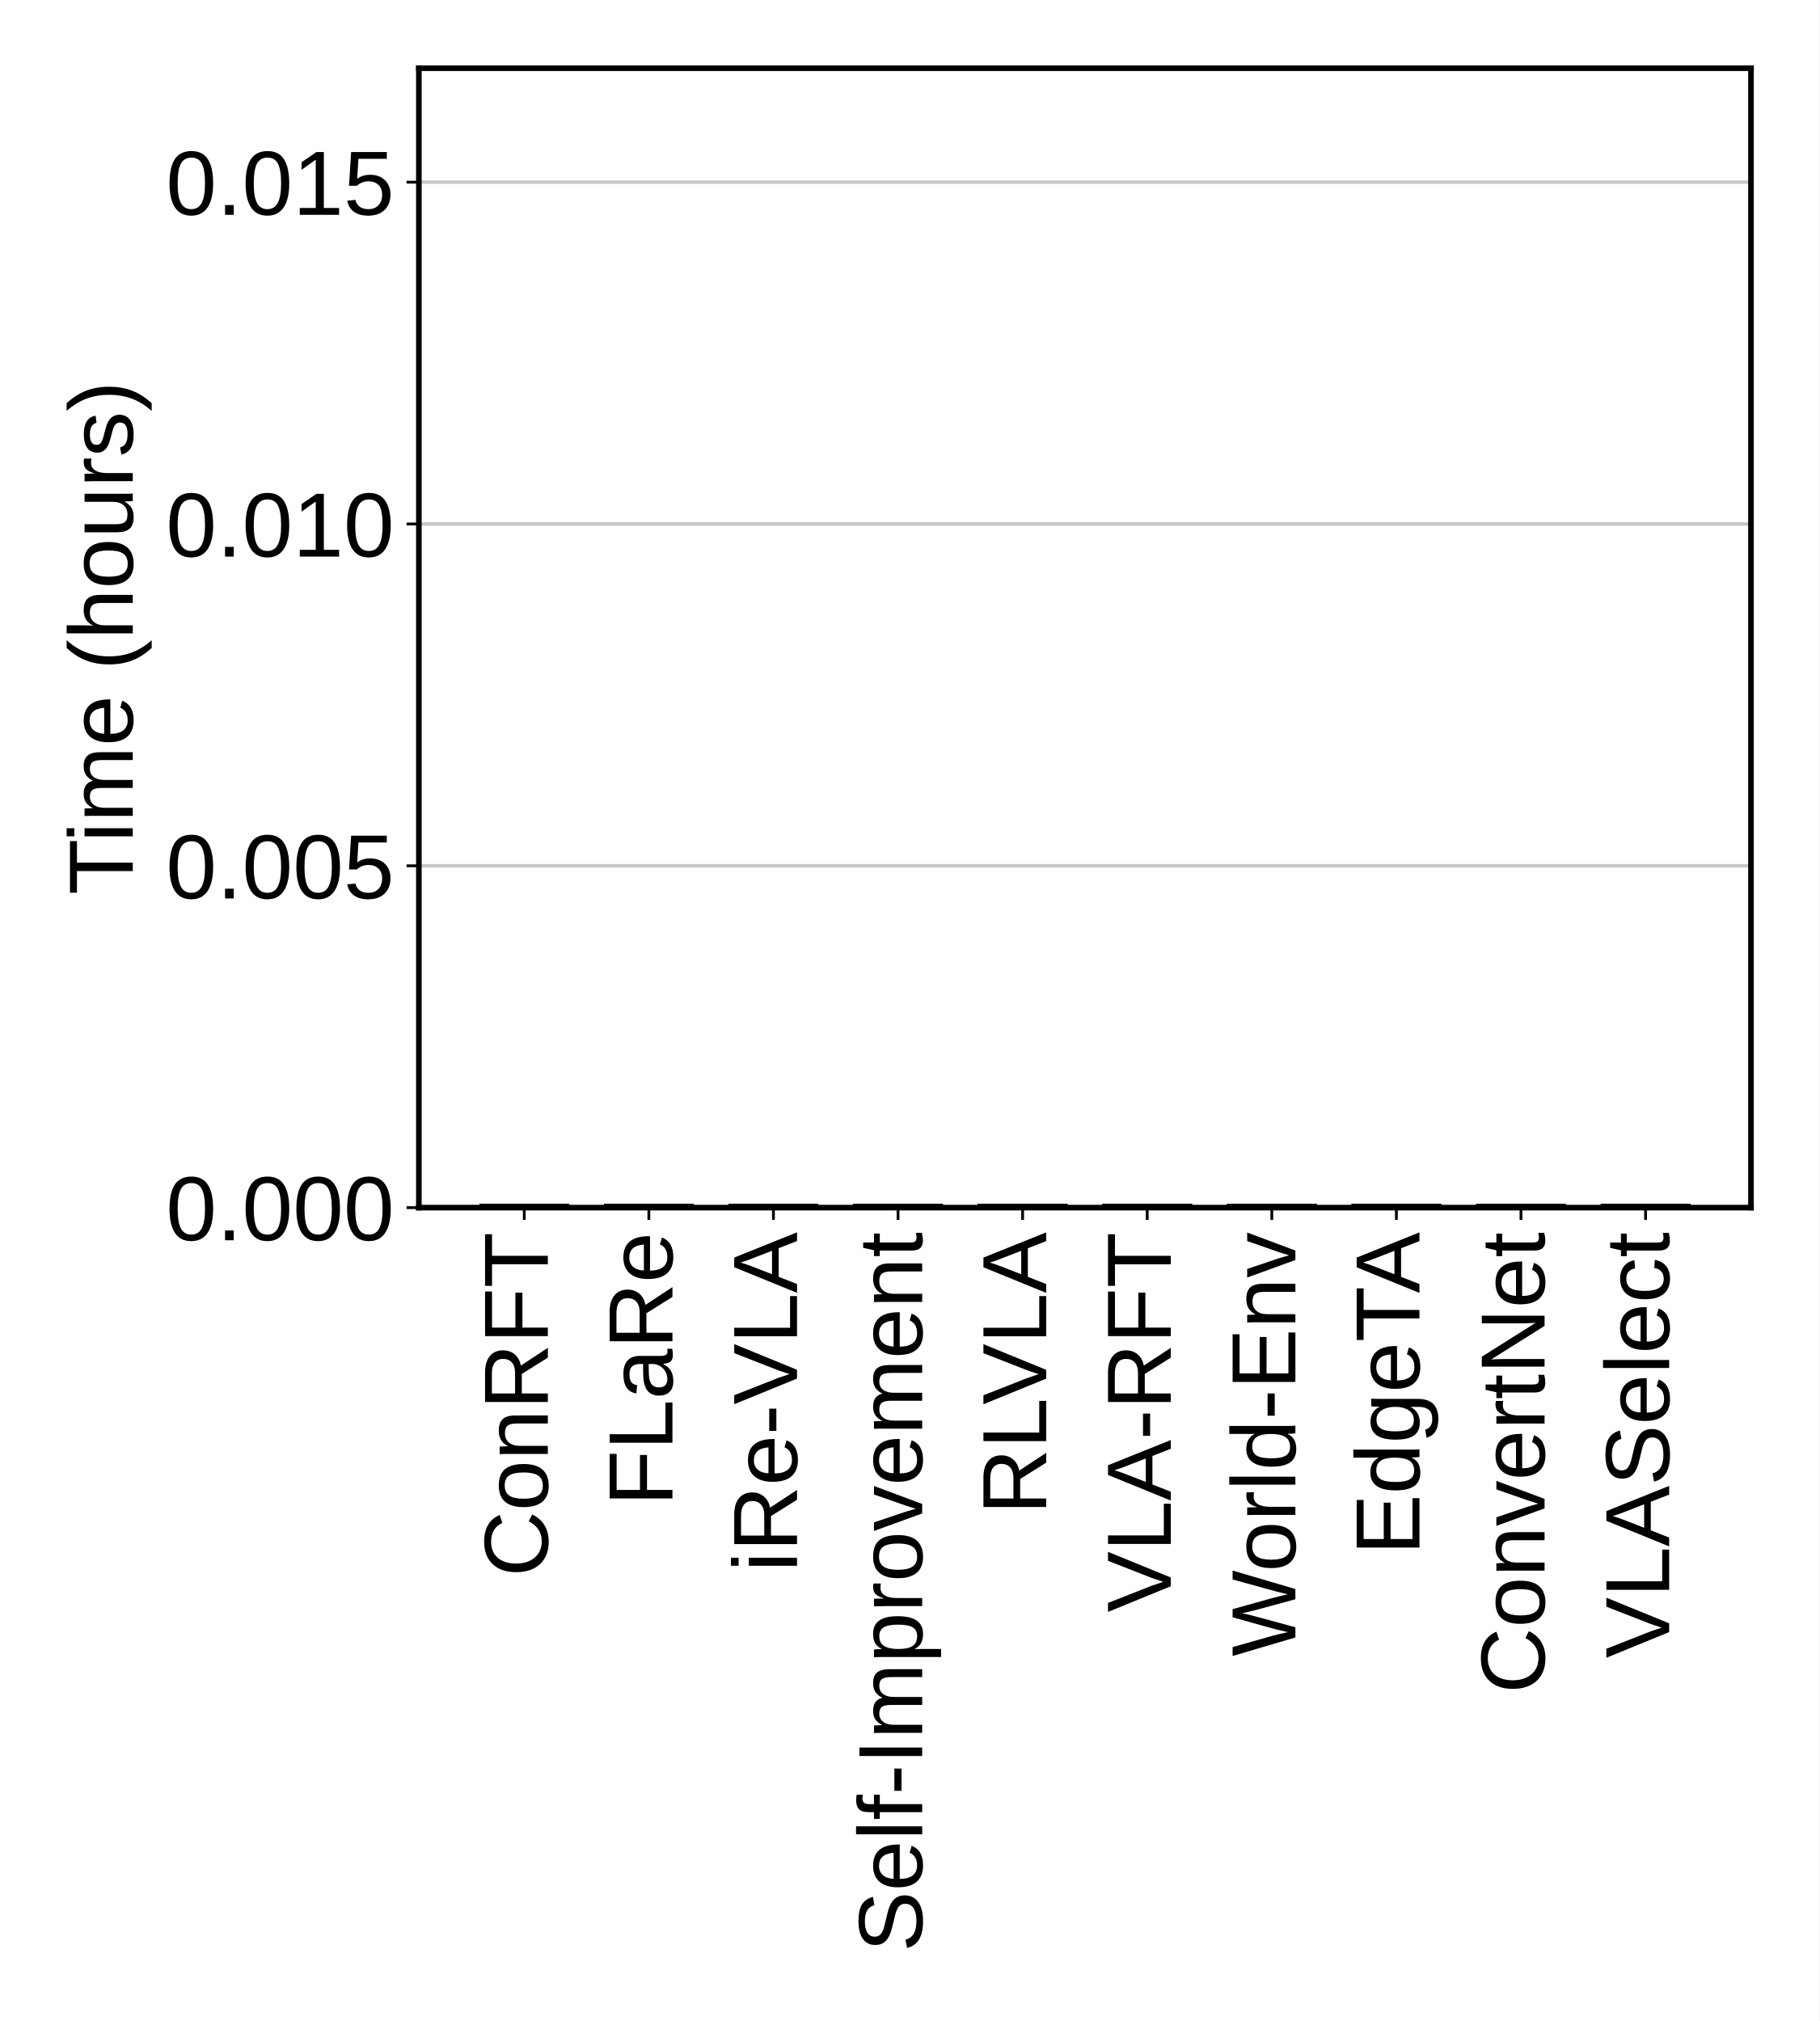
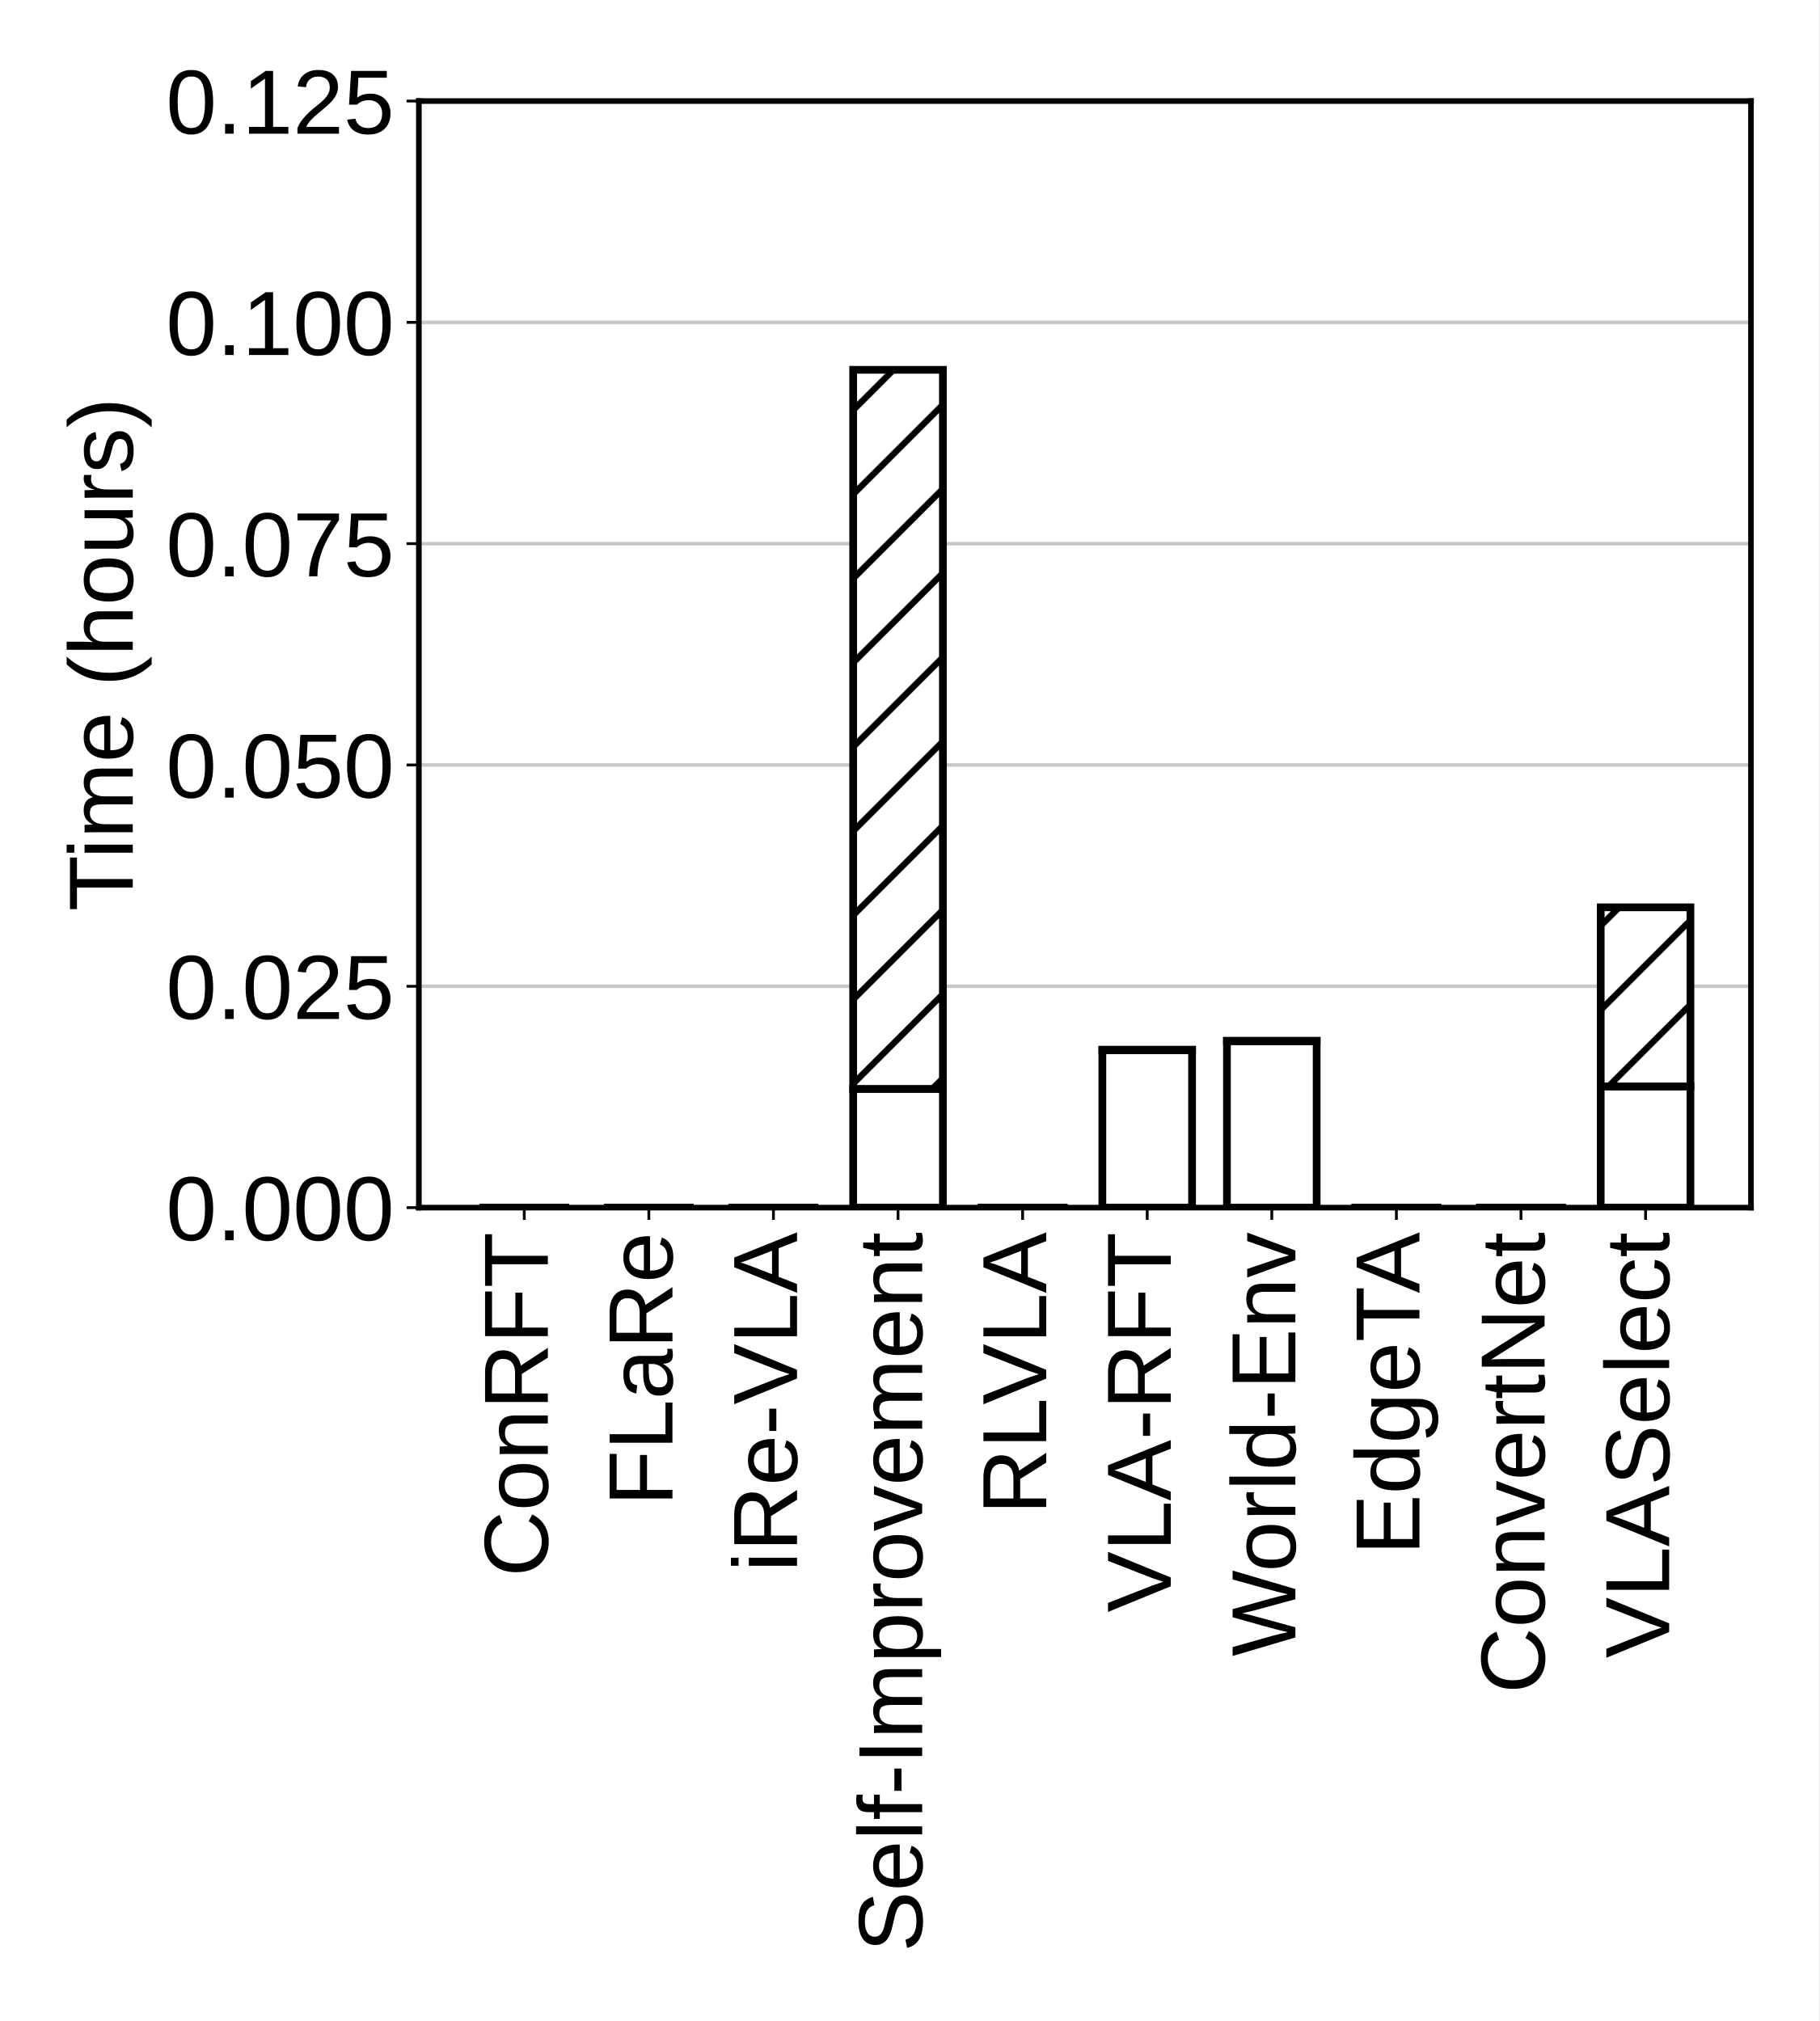
<svg xmlns="http://www.w3.org/2000/svg" xmlns:xlink="http://www.w3.org/1999/xlink" width="518.4pt" height="576pt" viewBox="0 0 518.4 576" version="1.1">
  <defs>
    <style type="text/css">*{stroke-linejoin: round; stroke-linecap: butt}</style>
  </defs>
  <g id="figure_1">
    <g id="patch_1">
      <path d="M 0 576  L 518.4 576  L 518.4 0  L 0 0  z " style="fill: #ffffff" />
    </g>
    <g id="axes_1">
      <g id="patch_2">
-         <path d="M 119.36 344.18  L 498.96 344.18  L 498.96 19.44  L 119.36 19.44  z " style="fill: #ffffff" />
+         <path d="M 119.36 344.18  L 498.96 344.18  L 498.96 28.8  L 119.36 28.8  z " style="fill: #ffffff" />
      </g>
      <g id="matplotlib.axis_1">
        <g id="xtick_1">
          <g id="line2d_1">
            <defs>
-               <path id="m3f041c4f67" d="M 0 0  L 0 3.5  " style="stroke: #000000; stroke-width: 0.8" />
+               <path id="m8453f5d420" d="M 0 0  L 0 3.5  " style="stroke: #000000; stroke-width: 0.8" />
            </defs>
            <g>
-               <use xlink:href="#m3f041c4f67" x="149.396" y="344.18" style="stroke: #000000; stroke-width: 0.8" />
+               <use xlink:href="#m8453f5d420" x="149.396" y="344.18" style="stroke: #000000; stroke-width: 0.8" />
            </g>
          </g>
          <g id="text_1">
            <text style="font-size: 26px; font-family: 'Arial', 'DejaVu Sans', 'Liberation Sans', sans-serif" transform="translate(156.1171 449.4112) rotate(-90)">ConRFT</text>
          </g>
        </g>
        <g id="xtick_2">
          <g id="line2d_2">
            <g>
-               <use xlink:href="#m3f041c4f67" x="184.899" y="344.18" style="stroke: #000000; stroke-width: 0.8" />
+               <use xlink:href="#m8453f5d420" x="184.899" y="344.18" style="stroke: #000000; stroke-width: 0.8" />
            </g>
          </g>
          <g id="text_2">
            <text style="font-size: 26px; font-family: 'Arial', 'DejaVu Sans', 'Liberation Sans', sans-serif" transform="translate(191.6203 429.2125) rotate(-90)">FLaRe</text>
          </g>
        </g>
        <g id="xtick_3">
          <g id="line2d_3">
            <g>
-               <use xlink:href="#m3f041c4f67" x="220.402" y="344.18" style="stroke: #000000; stroke-width: 0.8" />
+               <use xlink:href="#m8453f5d420" x="220.402" y="344.18" style="stroke: #000000; stroke-width: 0.8" />
            </g>
          </g>
          <g id="text_3">
            <text style="font-size: 26px; font-family: 'Arial', 'DejaVu Sans', 'Liberation Sans', sans-serif" transform="translate(227.1235 447.9934) rotate(-90)">iRe-VLA</text>
          </g>
        </g>
        <g id="xtick_4">
          <g id="line2d_4">
            <g>
-               <use xlink:href="#m3f041c4f67" x="255.905" y="344.18" style="stroke: #000000; stroke-width: 0.8" />
+               <use xlink:href="#m8453f5d420" x="255.905" y="344.18" style="stroke: #000000; stroke-width: 0.8" />
            </g>
          </g>
          <g id="text_4">
            <text style="font-size: 26px; font-family: 'Arial', 'DejaVu Sans', 'Liberation Sans', sans-serif" transform="translate(262.7851 556.3484) rotate(-90)">Self-Improvement</text>
          </g>
        </g>
        <g id="xtick_5">
          <g id="line2d_5">
            <g>
-               <use xlink:href="#m3f041c4f67" x="291.408" y="344.18" style="stroke: #000000; stroke-width: 0.8" />
+               <use xlink:href="#m8453f5d420" x="291.408" y="344.18" style="stroke: #000000; stroke-width: 0.8" />
            </g>
          </g>
          <g id="text_5">
            <text style="font-size: 26px; font-family: 'Arial', 'DejaVu Sans', 'Liberation Sans', sans-serif" transform="translate(298.1298 431.6419) rotate(-90)">RLVLA</text>
          </g>
        </g>
        <g id="xtick_6">
          <g id="line2d_6">
            <g>
-               <use xlink:href="#m3f041c4f67" x="326.912" y="344.18" style="stroke: #000000; stroke-width: 0.8" />
+               <use xlink:href="#m8453f5d420" x="326.912" y="344.18" style="stroke: #000000; stroke-width: 0.8" />
            </g>
          </g>
          <g id="text_6">
            <text style="font-size: 26px; font-family: 'Arial', 'DejaVu Sans', 'Liberation Sans', sans-serif" transform="translate(333.633 459.5188) rotate(-90)">VLA-RFT</text>
          </g>
        </g>
        <g id="xtick_7">
          <g id="line2d_7">
            <g>
-               <use xlink:href="#m3f041c4f67" x="362.415" y="344.18" style="stroke: #000000; stroke-width: 0.8" />
+               <use xlink:href="#m8453f5d420" x="362.415" y="344.18" style="stroke: #000000; stroke-width: 0.8" />
            </g>
          </g>
          <g id="text_7">
            <text style="font-size: 26px; font-family: 'Arial', 'DejaVu Sans', 'Liberation Sans', sans-serif" transform="translate(369.1362 472.0759) rotate(-90)">World-Env</text>
          </g>
        </g>
        <g id="xtick_8">
          <g id="line2d_8">
            <g>
-               <use xlink:href="#m3f041c4f67" x="397.918" y="344.18" style="stroke: #000000; stroke-width: 0.8" />
+               <use xlink:href="#m8453f5d420" x="397.918" y="344.18" style="stroke: #000000; stroke-width: 0.8" />
            </g>
          </g>
          <g id="text_8">
            <text style="font-size: 26px; font-family: 'Arial', 'DejaVu Sans', 'Liberation Sans', sans-serif" transform="translate(404.487 443.2038) rotate(-90)">EdgeTA</text>
          </g>
        </g>
        <g id="xtick_9">
          <g id="line2d_9">
            <g>
-               <use xlink:href="#m3f041c4f67" x="433.421" y="344.18" style="stroke: #000000; stroke-width: 0.8" />
+               <use xlink:href="#m8453f5d420" x="433.421" y="344.18" style="stroke: #000000; stroke-width: 0.8" />
            </g>
          </g>
          <g id="text_9">
            <text style="font-size: 26px; font-family: 'Arial', 'DejaVu Sans', 'Liberation Sans', sans-serif" transform="translate(440.1425 482.6709) rotate(-90)">ConvertNet</text>
          </g>
        </g>
        <g id="xtick_10">
          <g id="line2d_10">
            <g>
-               <use xlink:href="#m3f041c4f67" x="468.924" y="344.18" style="stroke: #000000; stroke-width: 0.8" />
+               <use xlink:href="#m8453f5d420" x="468.924" y="344.18" style="stroke: #000000; stroke-width: 0.8" />
            </g>
          </g>
          <g id="text_10">
            <text style="font-size: 26px; font-family: 'Arial', 'DejaVu Sans', 'Liberation Sans', sans-serif" transform="translate(475.6457 472.5838) rotate(-90)">VLASelect</text>
          </g>
        </g>
      </g>
      <g id="matplotlib.axis_2">
        <g id="ytick_1">
          <g id="line2d_11">
-             <path d="M 119.36 344.18  L 498.96 344.18  " clip-path="url(#pfaf59e79fa)" style="fill: none; stroke: #9a9a9a; stroke-opacity: 0.55; stroke-linecap: square" />
+             <path d="M 119.36 344.18  L 498.96 344.18  " clip-path="url(#pac5eb99cac)" style="fill: none; stroke: #9a9a9a; stroke-opacity: 0.55; stroke-linecap: square" />
          </g>
          <g id="line2d_12">
            <defs>
-               <path id="m3438d99b24" d="M 0 0  L -3.5 0  " style="stroke: #000000; stroke-width: 0.8" />
+               <path id="m2b3424fc2a" d="M 0 0  L -3.5 0  " style="stroke: #000000; stroke-width: 0.8" />
            </defs>
            <g>
-               <use xlink:href="#m3438d99b24" x="119.36" y="344.18" style="stroke: #000000; stroke-width: 0.8" />
+               <use xlink:href="#m2b3424fc2a" x="119.36" y="344.18" style="stroke: #000000; stroke-width: 0.8" />
            </g>
          </g>
          <g id="text_11">
            <text style="font-size: 26px; font-family: 'Arial', 'DejaVu Sans', 'Liberation Sans', sans-serif; text-anchor: end" x="112.36" y="353.485" transform="rotate(-0 112.36 353.4852)">0.000</text>
          </g>
        </g>
        <g id="ytick_2">
          <g id="line2d_13">
-             <path d="M 119.36 246.758  L 498.96 246.758  " clip-path="url(#pfaf59e79fa)" style="fill: none; stroke: #9a9a9a; stroke-opacity: 0.55; stroke-linecap: square" />
+             <path d="M 119.36 281.104  L 498.96 281.104  " clip-path="url(#pac5eb99cac)" style="fill: none; stroke: #9a9a9a; stroke-opacity: 0.55; stroke-linecap: square" />
          </g>
          <g id="line2d_14">
            <g>
-               <use xlink:href="#m3438d99b24" x="119.36" y="246.758" style="stroke: #000000; stroke-width: 0.8" />
+               <use xlink:href="#m2b3424fc2a" x="119.36" y="281.104" style="stroke: #000000; stroke-width: 0.8" />
            </g>
          </g>
          <g id="text_12">
-             <text style="font-size: 26px; font-family: 'Arial', 'DejaVu Sans', 'Liberation Sans', sans-serif; text-anchor: end" x="112.36" y="256.063" transform="rotate(-0 112.36 256.0632)">0.005</text>
+             <text style="font-size: 26px; font-family: 'Arial', 'DejaVu Sans', 'Liberation Sans', sans-serif; text-anchor: end" x="112.36" y="290.409" transform="rotate(-0 112.36 290.4092)">0.025</text>
          </g>
        </g>
        <g id="ytick_3">
          <g id="line2d_15">
-             <path d="M 119.36 149.336  L 498.96 149.336  " clip-path="url(#pfaf59e79fa)" style="fill: none; stroke: #9a9a9a; stroke-opacity: 0.55; stroke-linecap: square" />
+             <path d="M 119.36 218.028  L 498.96 218.028  " clip-path="url(#pac5eb99cac)" style="fill: none; stroke: #9a9a9a; stroke-opacity: 0.55; stroke-linecap: square" />
          </g>
          <g id="line2d_16">
            <g>
-               <use xlink:href="#m3438d99b24" x="119.36" y="149.336" style="stroke: #000000; stroke-width: 0.8" />
+               <use xlink:href="#m2b3424fc2a" x="119.36" y="218.028" style="stroke: #000000; stroke-width: 0.8" />
            </g>
          </g>
          <g id="text_13">
-             <text style="font-size: 26px; font-family: 'Arial', 'DejaVu Sans', 'Liberation Sans', sans-serif; text-anchor: end" x="112.36" y="158.641" transform="rotate(-0 112.36 158.6412)">0.010</text>
+             <text style="font-size: 26px; font-family: 'Arial', 'DejaVu Sans', 'Liberation Sans', sans-serif; text-anchor: end" x="112.36" y="227.333" transform="rotate(-0 112.36 227.3332)">0.050</text>
          </g>
        </g>
        <g id="ytick_4">
          <g id="line2d_17">
-             <path d="M 119.36 51.914  L 498.96 51.914  " clip-path="url(#pfaf59e79fa)" style="fill: none; stroke: #9a9a9a; stroke-opacity: 0.55; stroke-linecap: square" />
+             <path d="M 119.36 154.952  L 498.96 154.952  " clip-path="url(#pac5eb99cac)" style="fill: none; stroke: #9a9a9a; stroke-opacity: 0.55; stroke-linecap: square" />
          </g>
          <g id="line2d_18">
            <g>
-               <use xlink:href="#m3438d99b24" x="119.36" y="51.914" style="stroke: #000000; stroke-width: 0.8" />
+               <use xlink:href="#m2b3424fc2a" x="119.36" y="154.952" style="stroke: #000000; stroke-width: 0.8" />
            </g>
          </g>
          <g id="text_14">
-             <text style="font-size: 26px; font-family: 'Arial', 'DejaVu Sans', 'Liberation Sans', sans-serif; text-anchor: end" x="112.36" y="61.219" transform="rotate(-0 112.36 61.21916)">0.015</text>
-           </g>
-         </g>
-         <g id="text_15">
-           <text style="font-size: 26px; font-family: 'Arial', 'DejaVu Sans', 'Liberation Sans', sans-serif; text-anchor: middle" x="37.831" y="181.81" transform="rotate(-90 37.83094 181.81)">Time (hours)</text>
+             <text style="font-size: 26px; font-family: 'Arial', 'DejaVu Sans', 'Liberation Sans', sans-serif; text-anchor: end" x="112.36" y="164.257" transform="rotate(-0 112.36 164.2572)">0.075</text>
+           </g>
+         </g>
+         <g id="ytick_5">
+           <g id="line2d_19">
+             <path d="M 119.36 91.876  L 498.96 91.876  " clip-path="url(#pac5eb99cac)" style="fill: none; stroke: #9a9a9a; stroke-opacity: 0.55; stroke-linecap: square" />
+           </g>
+           <g id="line2d_20">
+             <g>
+               <use xlink:href="#m2b3424fc2a" x="119.36" y="91.876" style="stroke: #000000; stroke-width: 0.8" />
+             </g>
+           </g>
+           <g id="text_15">
+             <text style="font-size: 26px; font-family: 'Arial', 'DejaVu Sans', 'Liberation Sans', sans-serif; text-anchor: end" x="112.36" y="101.181" transform="rotate(-0 112.36 101.1812)">0.100</text>
+           </g>
+         </g>
+         <g id="ytick_6">
+           <g id="line2d_21">
+             <path d="M 119.36 28.8  L 498.96 28.8  " clip-path="url(#pac5eb99cac)" style="fill: none; stroke: #9a9a9a; stroke-opacity: 0.55; stroke-linecap: square" />
+           </g>
+           <g id="line2d_22">
+             <g>
+               <use xlink:href="#m2b3424fc2a" x="119.36" y="28.8" style="stroke: #000000; stroke-width: 0.8" />
+             </g>
+           </g>
+           <g id="text_16">
+             <text style="font-size: 26px; font-family: 'Arial', 'DejaVu Sans', 'Liberation Sans', sans-serif; text-anchor: end" x="112.36" y="38.105" transform="rotate(-0 112.36 38.10516)">0.125</text>
+           </g>
+         </g>
+         <g id="text_17">
+           <text style="font-size: 26px; font-family: 'Arial', 'DejaVu Sans', 'Liberation Sans', sans-serif; text-anchor: middle" x="37.831" y="186.49" transform="rotate(-90 37.83094 186.49)">Time (hours)</text>
        </g>
      </g>
      <g id="patch_3">
-         <path d="M 136.615 344.18  L 162.177 344.18  L 162.177 344.18  L 136.615 344.18  z " clip-path="url(#pfaf59e79fa)" style="fill: #ffffff; stroke: #000000; stroke-width: 2.2; stroke-linejoin: miter" />
+         <path d="M 136.615 344.18  L 162.177 344.18  L 162.177 344.18  L 136.615 344.18  z " clip-path="url(#pac5eb99cac)" style="fill: #ffffff; stroke: #000000; stroke-width: 2.2; stroke-linejoin: miter" />
      </g>
      <g id="patch_4">
-         <path d="M 172.118 344.18  L 197.68 344.18  L 197.68 344.18  L 172.118 344.18  z " clip-path="url(#pfaf59e79fa)" style="fill: #ffffff; stroke: #000000; stroke-width: 2.2; stroke-linejoin: miter" />
+         <path d="M 172.118 344.18  L 197.68 344.18  L 197.68 344.18  L 172.118 344.18  z " clip-path="url(#pac5eb99cac)" style="fill: #ffffff; stroke: #000000; stroke-width: 2.2; stroke-linejoin: miter" />
      </g>
      <g id="patch_5">
-         <path d="M 207.621 344.18  L 233.183 344.18  L 233.183 344.18  L 207.621 344.18  z " clip-path="url(#pfaf59e79fa)" style="fill: #ffffff; stroke: #000000; stroke-width: 2.2; stroke-linejoin: miter" />
+         <path d="M 207.621 344.18  L 233.183 344.18  L 233.183 344.18  L 207.621 344.18  z " clip-path="url(#pac5eb99cac)" style="fill: #ffffff; stroke: #000000; stroke-width: 2.2; stroke-linejoin: miter" />
      </g>
      <g id="patch_6">
-         <path d="M 243.124 344.18  L 268.686 344.18  L 268.686 344.18  L 243.124 344.18  z " clip-path="url(#pfaf59e79fa)" style="fill: #ffffff; stroke: #000000; stroke-width: 2.2; stroke-linejoin: miter" />
+         <path d="M 243.124 344.18  L 268.686 344.18  L 268.686 310.337  L 243.124 310.337  z " clip-path="url(#pac5eb99cac)" style="fill: #ffffff; stroke: #000000; stroke-width: 2.2; stroke-linejoin: miter" />
      </g>
      <g id="patch_7">
-         <path d="M 278.627 344.18  L 304.19 344.18  L 304.19 344.18  L 278.627 344.18  z " clip-path="url(#pfaf59e79fa)" style="fill: #ffffff; stroke: #000000; stroke-width: 2.2; stroke-linejoin: miter" />
+         <path d="M 278.627 344.18  L 304.19 344.18  L 304.19 344.18  L 278.627 344.18  z " clip-path="url(#pac5eb99cac)" style="fill: #ffffff; stroke: #000000; stroke-width: 2.2; stroke-linejoin: miter" />
      </g>
      <g id="patch_8">
-         <path d="M 314.13 344.18  L 339.693 344.18  L 339.693 344.18  L 314.13 344.18  z " clip-path="url(#pfaf59e79fa)" style="fill: #ffffff; stroke: #000000; stroke-width: 2.2; stroke-linejoin: miter" />
+         <path d="M 314.13 344.18  L 339.693 344.18  L 339.693 299.294  L 314.13 299.294  z " clip-path="url(#pac5eb99cac)" style="fill: #ffffff; stroke: #000000; stroke-width: 2.2; stroke-linejoin: miter" />
      </g>
      <g id="patch_9">
-         <path d="M 349.634 344.18  L 375.196 344.18  L 375.196 344.18  L 349.634 344.18  z " clip-path="url(#pfaf59e79fa)" style="fill: #ffffff; stroke: #000000; stroke-width: 2.2; stroke-linejoin: miter" />
+         <path d="M 349.634 344.18  L 375.196 344.18  L 375.196 296.745  L 349.634 296.745  z " clip-path="url(#pac5eb99cac)" style="fill: #ffffff; stroke: #000000; stroke-width: 2.2; stroke-linejoin: miter" />
      </g>
      <g id="patch_10">
-         <path d="M 385.137 344.18  L 410.699 344.18  L 410.699 344.18  L 385.137 344.18  z " clip-path="url(#pfaf59e79fa)" style="fill: #ffffff; stroke: #000000; stroke-width: 2.2; stroke-linejoin: miter" />
+         <path d="M 385.137 344.18  L 410.699 344.18  L 410.699 344.18  L 385.137 344.18  z " clip-path="url(#pac5eb99cac)" style="fill: #ffffff; stroke: #000000; stroke-width: 2.2; stroke-linejoin: miter" />
      </g>
      <g id="patch_11">
-         <path d="M 420.64 344.18  L 446.202 344.18  L 446.202 344.18  L 420.64 344.18  z " clip-path="url(#pfaf59e79fa)" style="fill: #ffffff; stroke: #000000; stroke-width: 2.2; stroke-linejoin: miter" />
+         <path d="M 420.64 344.18  L 446.202 344.18  L 446.202 344.18  L 420.64 344.18  z " clip-path="url(#pac5eb99cac)" style="fill: #ffffff; stroke: #000000; stroke-width: 2.2; stroke-linejoin: miter" />
      </g>
      <g id="patch_12">
-         <path d="M 456.143 344.18  L 481.705 344.18  L 481.705 344.18  L 456.143 344.18  z " clip-path="url(#pfaf59e79fa)" style="fill: #ffffff; stroke: #000000; stroke-width: 2.2; stroke-linejoin: miter" />
+         <path d="M 456.143 344.18  L 481.705 344.18  L 481.705 309.639  L 456.143 309.639  z " clip-path="url(#pac5eb99cac)" style="fill: #ffffff; stroke: #000000; stroke-width: 2.2; stroke-linejoin: miter" />
      </g>
      <g id="patch_13">
-         <path d="M 136.615 344.18  L 162.177 344.18  L 162.177 344.18  L 136.615 344.18  z " clip-path="url(#pfaf59e79fa)" style="fill: url(#h2ccbf8efab); stroke: #000000; stroke-width: 2.2; stroke-linejoin: miter" />
+         <path d="M 136.615 344.18  L 162.177 344.18  L 162.177 344.18  L 136.615 344.18  z " clip-path="url(#pac5eb99cac)" style="fill: url(#h36feb04d0d); stroke: #000000; stroke-width: 2.2; stroke-linejoin: miter" />
      </g>
      <g id="patch_14">
-         <path d="M 172.118 344.18  L 197.68 344.18  L 197.68 344.18  L 172.118 344.18  z " clip-path="url(#pfaf59e79fa)" style="fill: url(#h2ccbf8efab); stroke: #000000; stroke-width: 2.2; stroke-linejoin: miter" />
+         <path d="M 172.118 344.18  L 197.68 344.18  L 197.68 344.18  L 172.118 344.18  z " clip-path="url(#pac5eb99cac)" style="fill: url(#h36feb04d0d); stroke: #000000; stroke-width: 2.2; stroke-linejoin: miter" />
      </g>
      <g id="patch_15">
-         <path d="M 207.621 344.18  L 233.183 344.18  L 233.183 344.18  L 207.621 344.18  z " clip-path="url(#pfaf59e79fa)" style="fill: url(#h2ccbf8efab); stroke: #000000; stroke-width: 2.2; stroke-linejoin: miter" />
+         <path d="M 207.621 344.18  L 233.183 344.18  L 233.183 344.18  L 207.621 344.18  z " clip-path="url(#pac5eb99cac)" style="fill: url(#h36feb04d0d); stroke: #000000; stroke-width: 2.2; stroke-linejoin: miter" />
      </g>
      <g id="patch_16">
-         <path d="M 243.124 344.18  L 268.686 344.18  L 268.686 344.18  L 243.124 344.18  z " clip-path="url(#pfaf59e79fa)" style="fill: url(#h2ccbf8efab); stroke: #000000; stroke-width: 2.2; stroke-linejoin: miter" />
+         <path d="M 243.124 310.337  L 268.686 310.337  L 268.686 105.398  L 243.124 105.398  z " clip-path="url(#pac5eb99cac)" style="fill: url(#h36feb04d0d); stroke: #000000; stroke-width: 2.2; stroke-linejoin: miter" />
      </g>
      <g id="patch_17">
-         <path d="M 278.627 344.18  L 304.19 344.18  L 304.19 344.18  L 278.627 344.18  z " clip-path="url(#pfaf59e79fa)" style="fill: url(#h2ccbf8efab); stroke: #000000; stroke-width: 2.2; stroke-linejoin: miter" />
+         <path d="M 278.627 344.18  L 304.19 344.18  L 304.19 344.18  L 278.627 344.18  z " clip-path="url(#pac5eb99cac)" style="fill: url(#h36feb04d0d); stroke: #000000; stroke-width: 2.2; stroke-linejoin: miter" />
      </g>
      <g id="patch_18">
-         <path d="M 314.13 344.18  L 339.693 344.18  L 339.693 344.18  L 314.13 344.18  z " clip-path="url(#pfaf59e79fa)" style="fill: url(#h2ccbf8efab); stroke: #000000; stroke-width: 2.2; stroke-linejoin: miter" />
+         <path d="M 314.13 299.294  L 339.693 299.294  L 339.693 299.166  L 314.13 299.166  z " clip-path="url(#pac5eb99cac)" style="fill: url(#h36feb04d0d); stroke: #000000; stroke-width: 2.2; stroke-linejoin: miter" />
      </g>
      <g id="patch_19">
-         <path d="M 349.634 344.18  L 375.196 344.18  L 375.196 344.18  L 349.634 344.18  z " clip-path="url(#pfaf59e79fa)" style="fill: url(#h2ccbf8efab); stroke: #000000; stroke-width: 2.2; stroke-linejoin: miter" />
+         <path d="M 349.634 296.745  L 375.196 296.745  L 375.196 296.618  L 349.634 296.618  z " clip-path="url(#pac5eb99cac)" style="fill: url(#h36feb04d0d); stroke: #000000; stroke-width: 2.2; stroke-linejoin: miter" />
      </g>
      <g id="patch_20">
-         <path d="M 385.137 344.18  L 410.699 344.18  L 410.699 344.18  L 385.137 344.18  z " clip-path="url(#pfaf59e79fa)" style="fill: url(#h2ccbf8efab); stroke: #000000; stroke-width: 2.2; stroke-linejoin: miter" />
+         <path d="M 385.137 344.18  L 410.699 344.18  L 410.699 344.18  L 385.137 344.18  z " clip-path="url(#pac5eb99cac)" style="fill: url(#h36feb04d0d); stroke: #000000; stroke-width: 2.2; stroke-linejoin: miter" />
      </g>
      <g id="patch_21">
-         <path d="M 420.64 344.18  L 446.202 344.18  L 446.202 344.18  L 420.64 344.18  z " clip-path="url(#pfaf59e79fa)" style="fill: url(#h2ccbf8efab); stroke: #000000; stroke-width: 2.2; stroke-linejoin: miter" />
+         <path d="M 420.64 344.18  L 446.202 344.18  L 446.202 344.18  L 420.64 344.18  z " clip-path="url(#pac5eb99cac)" style="fill: url(#h36feb04d0d); stroke: #000000; stroke-width: 2.2; stroke-linejoin: miter" />
      </g>
      <g id="patch_22">
-         <path d="M 456.143 344.18  L 481.705 344.18  L 481.705 344.18  L 456.143 344.18  z " clip-path="url(#pfaf59e79fa)" style="fill: url(#h2ccbf8efab); stroke: #000000; stroke-width: 2.2; stroke-linejoin: miter" />
+         <path d="M 456.143 309.639  L 481.705 309.639  L 481.705 258.595  L 456.143 258.595  z " clip-path="url(#pac5eb99cac)" style="fill: url(#h36feb04d0d); stroke: #000000; stroke-width: 2.2; stroke-linejoin: miter" />
      </g>
      <g id="patch_23">
-         <path d="M 119.36 344.18  L 119.36 19.44  " style="fill: none; stroke: #000000; stroke-width: 1.6; stroke-linejoin: miter; stroke-linecap: square" />
+         <path d="M 119.36 344.18  L 119.36 28.8  " style="fill: none; stroke: #000000; stroke-width: 1.6; stroke-linejoin: miter; stroke-linecap: square" />
      </g>
      <g id="patch_24">
-         <path d="M 498.96 344.18  L 498.96 19.44  " style="fill: none; stroke: #000000; stroke-width: 1.6; stroke-linejoin: miter; stroke-linecap: square" />
+         <path d="M 498.96 344.18  L 498.96 28.8  " style="fill: none; stroke: #000000; stroke-width: 1.6; stroke-linejoin: miter; stroke-linecap: square" />
      </g>
      <g id="patch_25">
        <path d="M 119.36 344.18  L 498.96 344.18  " style="fill: none; stroke: #000000; stroke-width: 1.6; stroke-linejoin: miter; stroke-linecap: square" />
      </g>
      <g id="patch_26">
-         <path d="M 119.36 19.44  L 498.96 19.44  " style="fill: none; stroke: #000000; stroke-width: 1.6; stroke-linejoin: miter; stroke-linecap: square" />
+         <path d="M 119.36 28.8  L 498.96 28.8  " style="fill: none; stroke: #000000; stroke-width: 1.6; stroke-linejoin: miter; stroke-linecap: square" />
      </g>
    </g>
  </g>
  <defs>
-     <clipPath id="pfaf59e79fa">
-       <rect x="119.36" y="19.44" width="379.6" height="324.74" />
+     <clipPath id="pac5eb99cac">
+       <rect x="119.36" y="28.8" width="379.6" height="315.38" />
    </clipPath>
  </defs>
  <defs>
-     <pattern id="h2ccbf8efab" patternUnits="userSpaceOnUse" x="0" y="0" width="72" height="72">
+     <pattern id="h36feb04d0d" patternUnits="userSpaceOnUse" x="0" y="0" width="72" height="72">
      <rect x="0" y="0" width="73" height="73" fill="#ffffff" />
      <path d="M -36 36  L 36 -36  M -24 48  L 48 -24  M -12 60  L 60 -12  M 0 72  L 72 0  M 12 84  L 84 12  M 24 96  L 96 24  M 36 108  L 108 36  " style="fill: #000000; stroke: #000000; stroke-width: 1.8; stroke-linecap: butt; stroke-linejoin: miter" />
    </pattern>
  </defs>
</svg>
